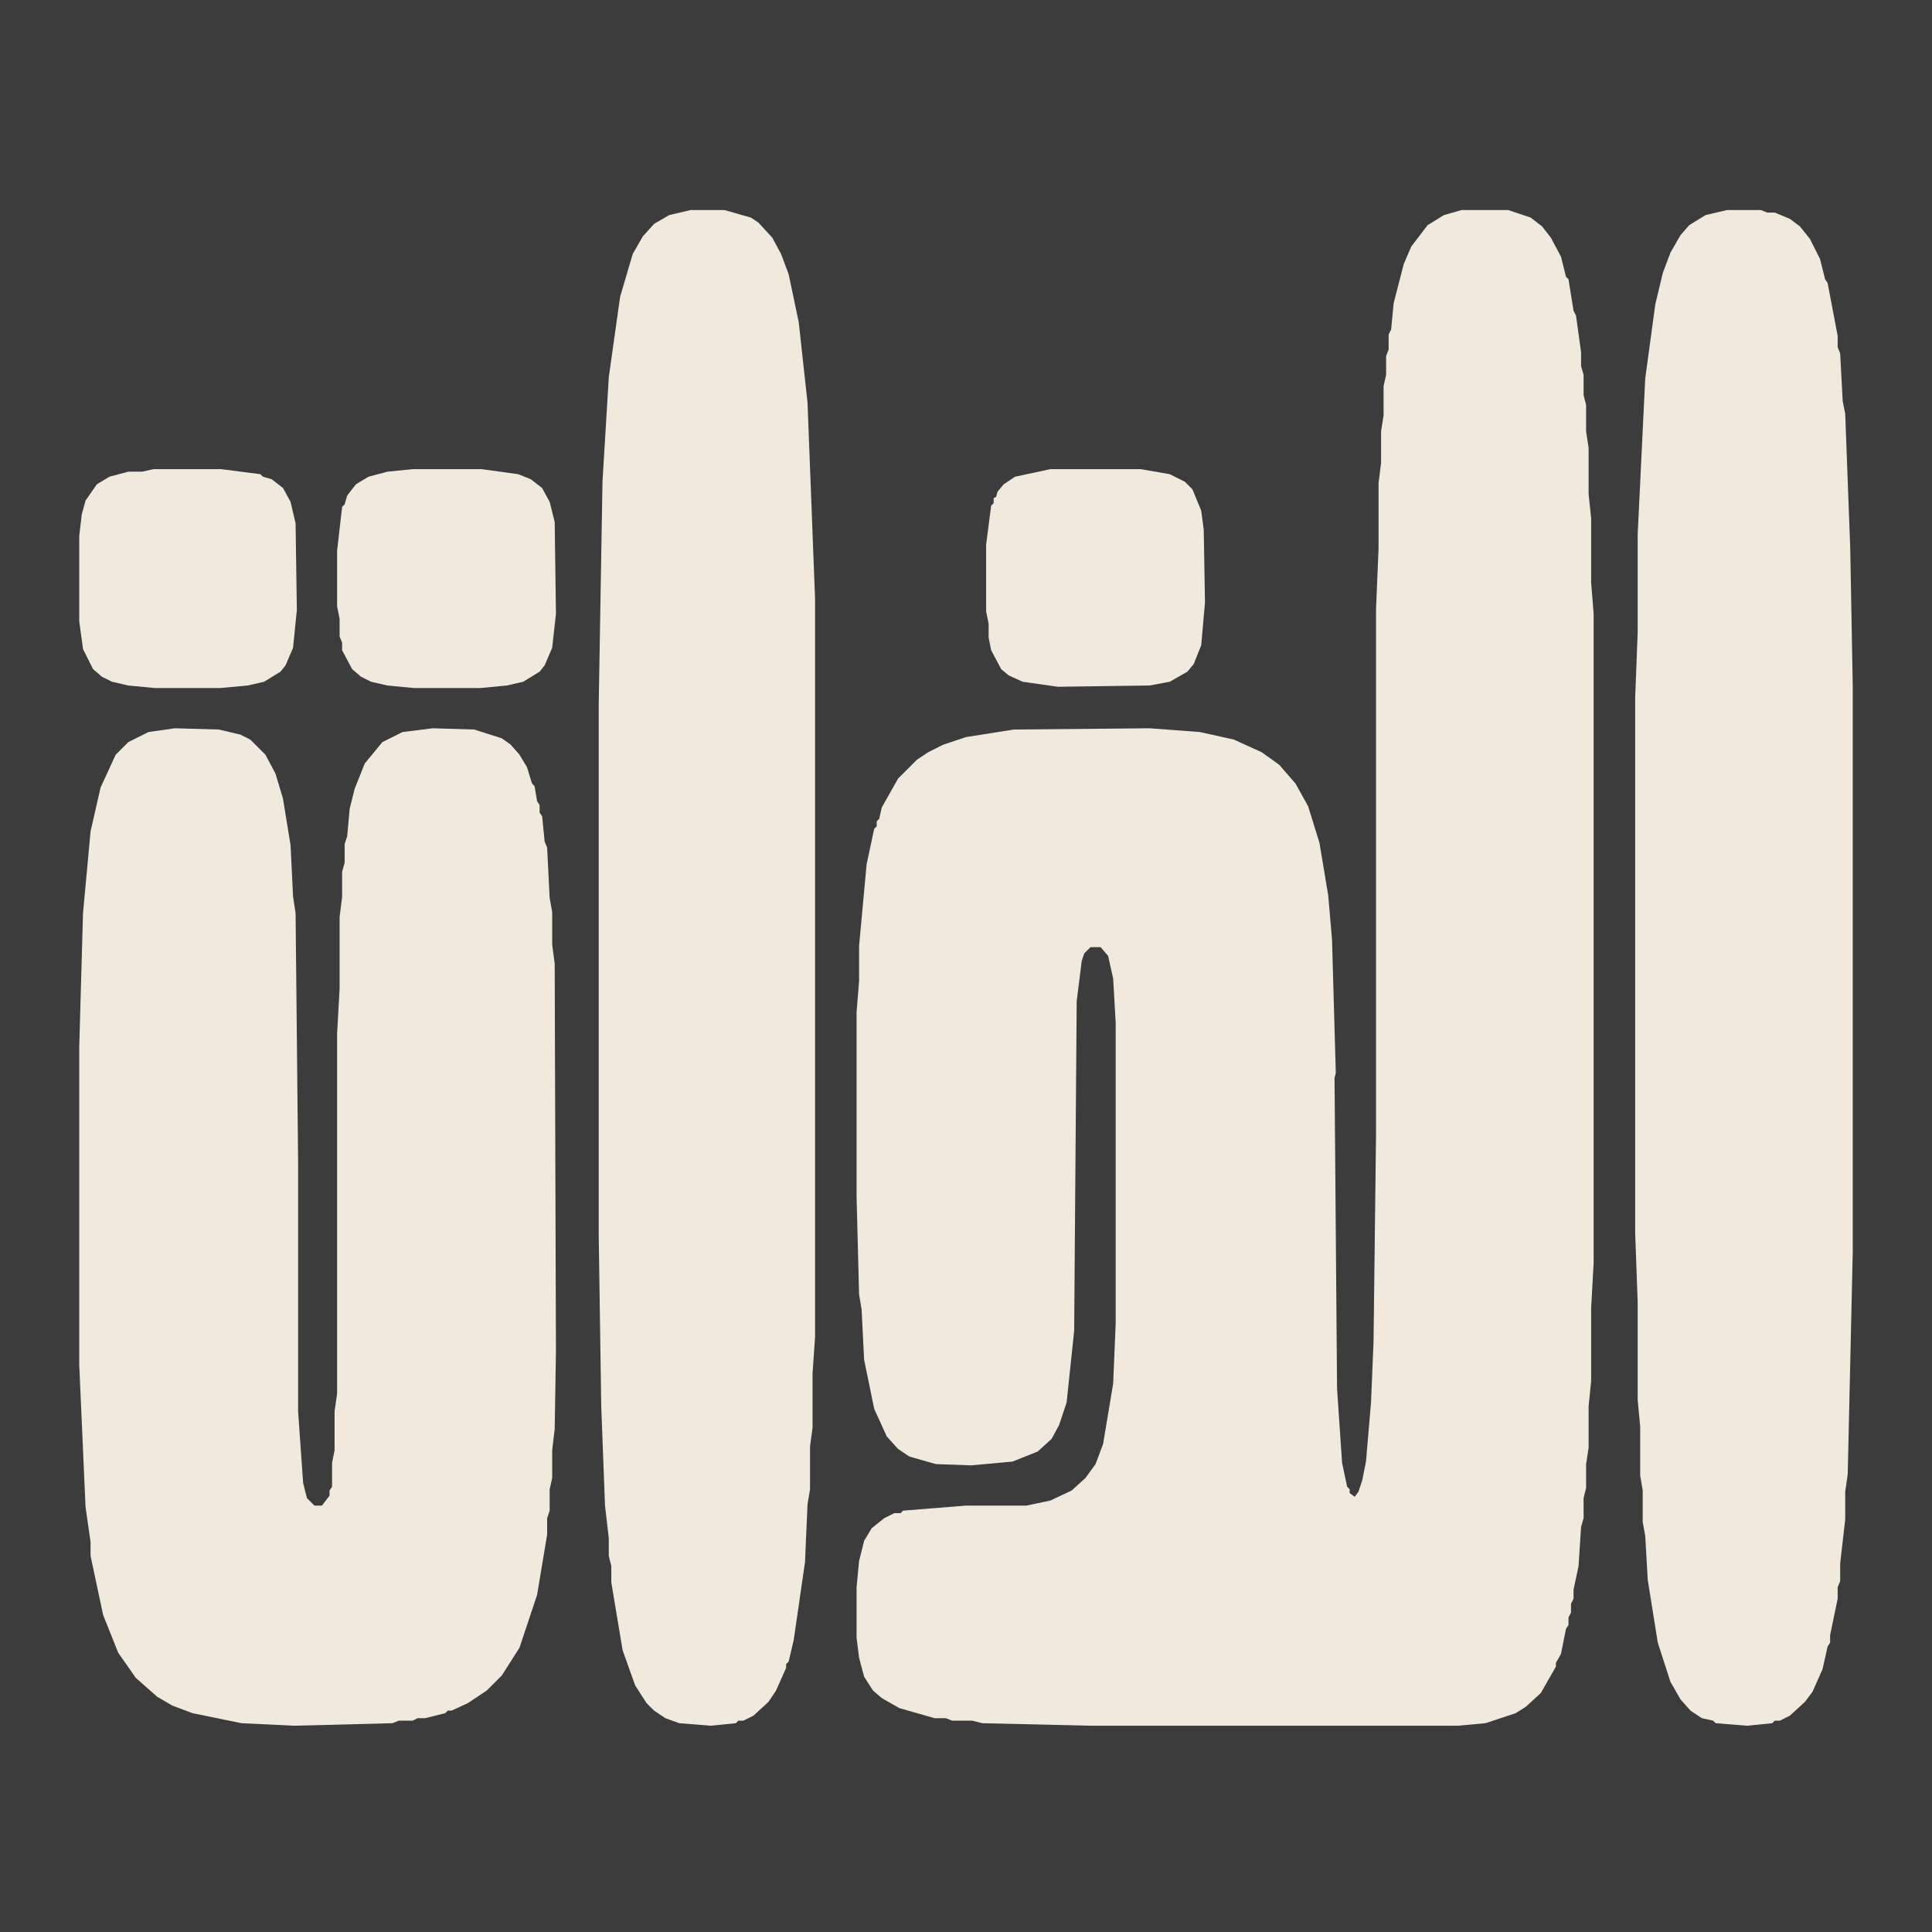
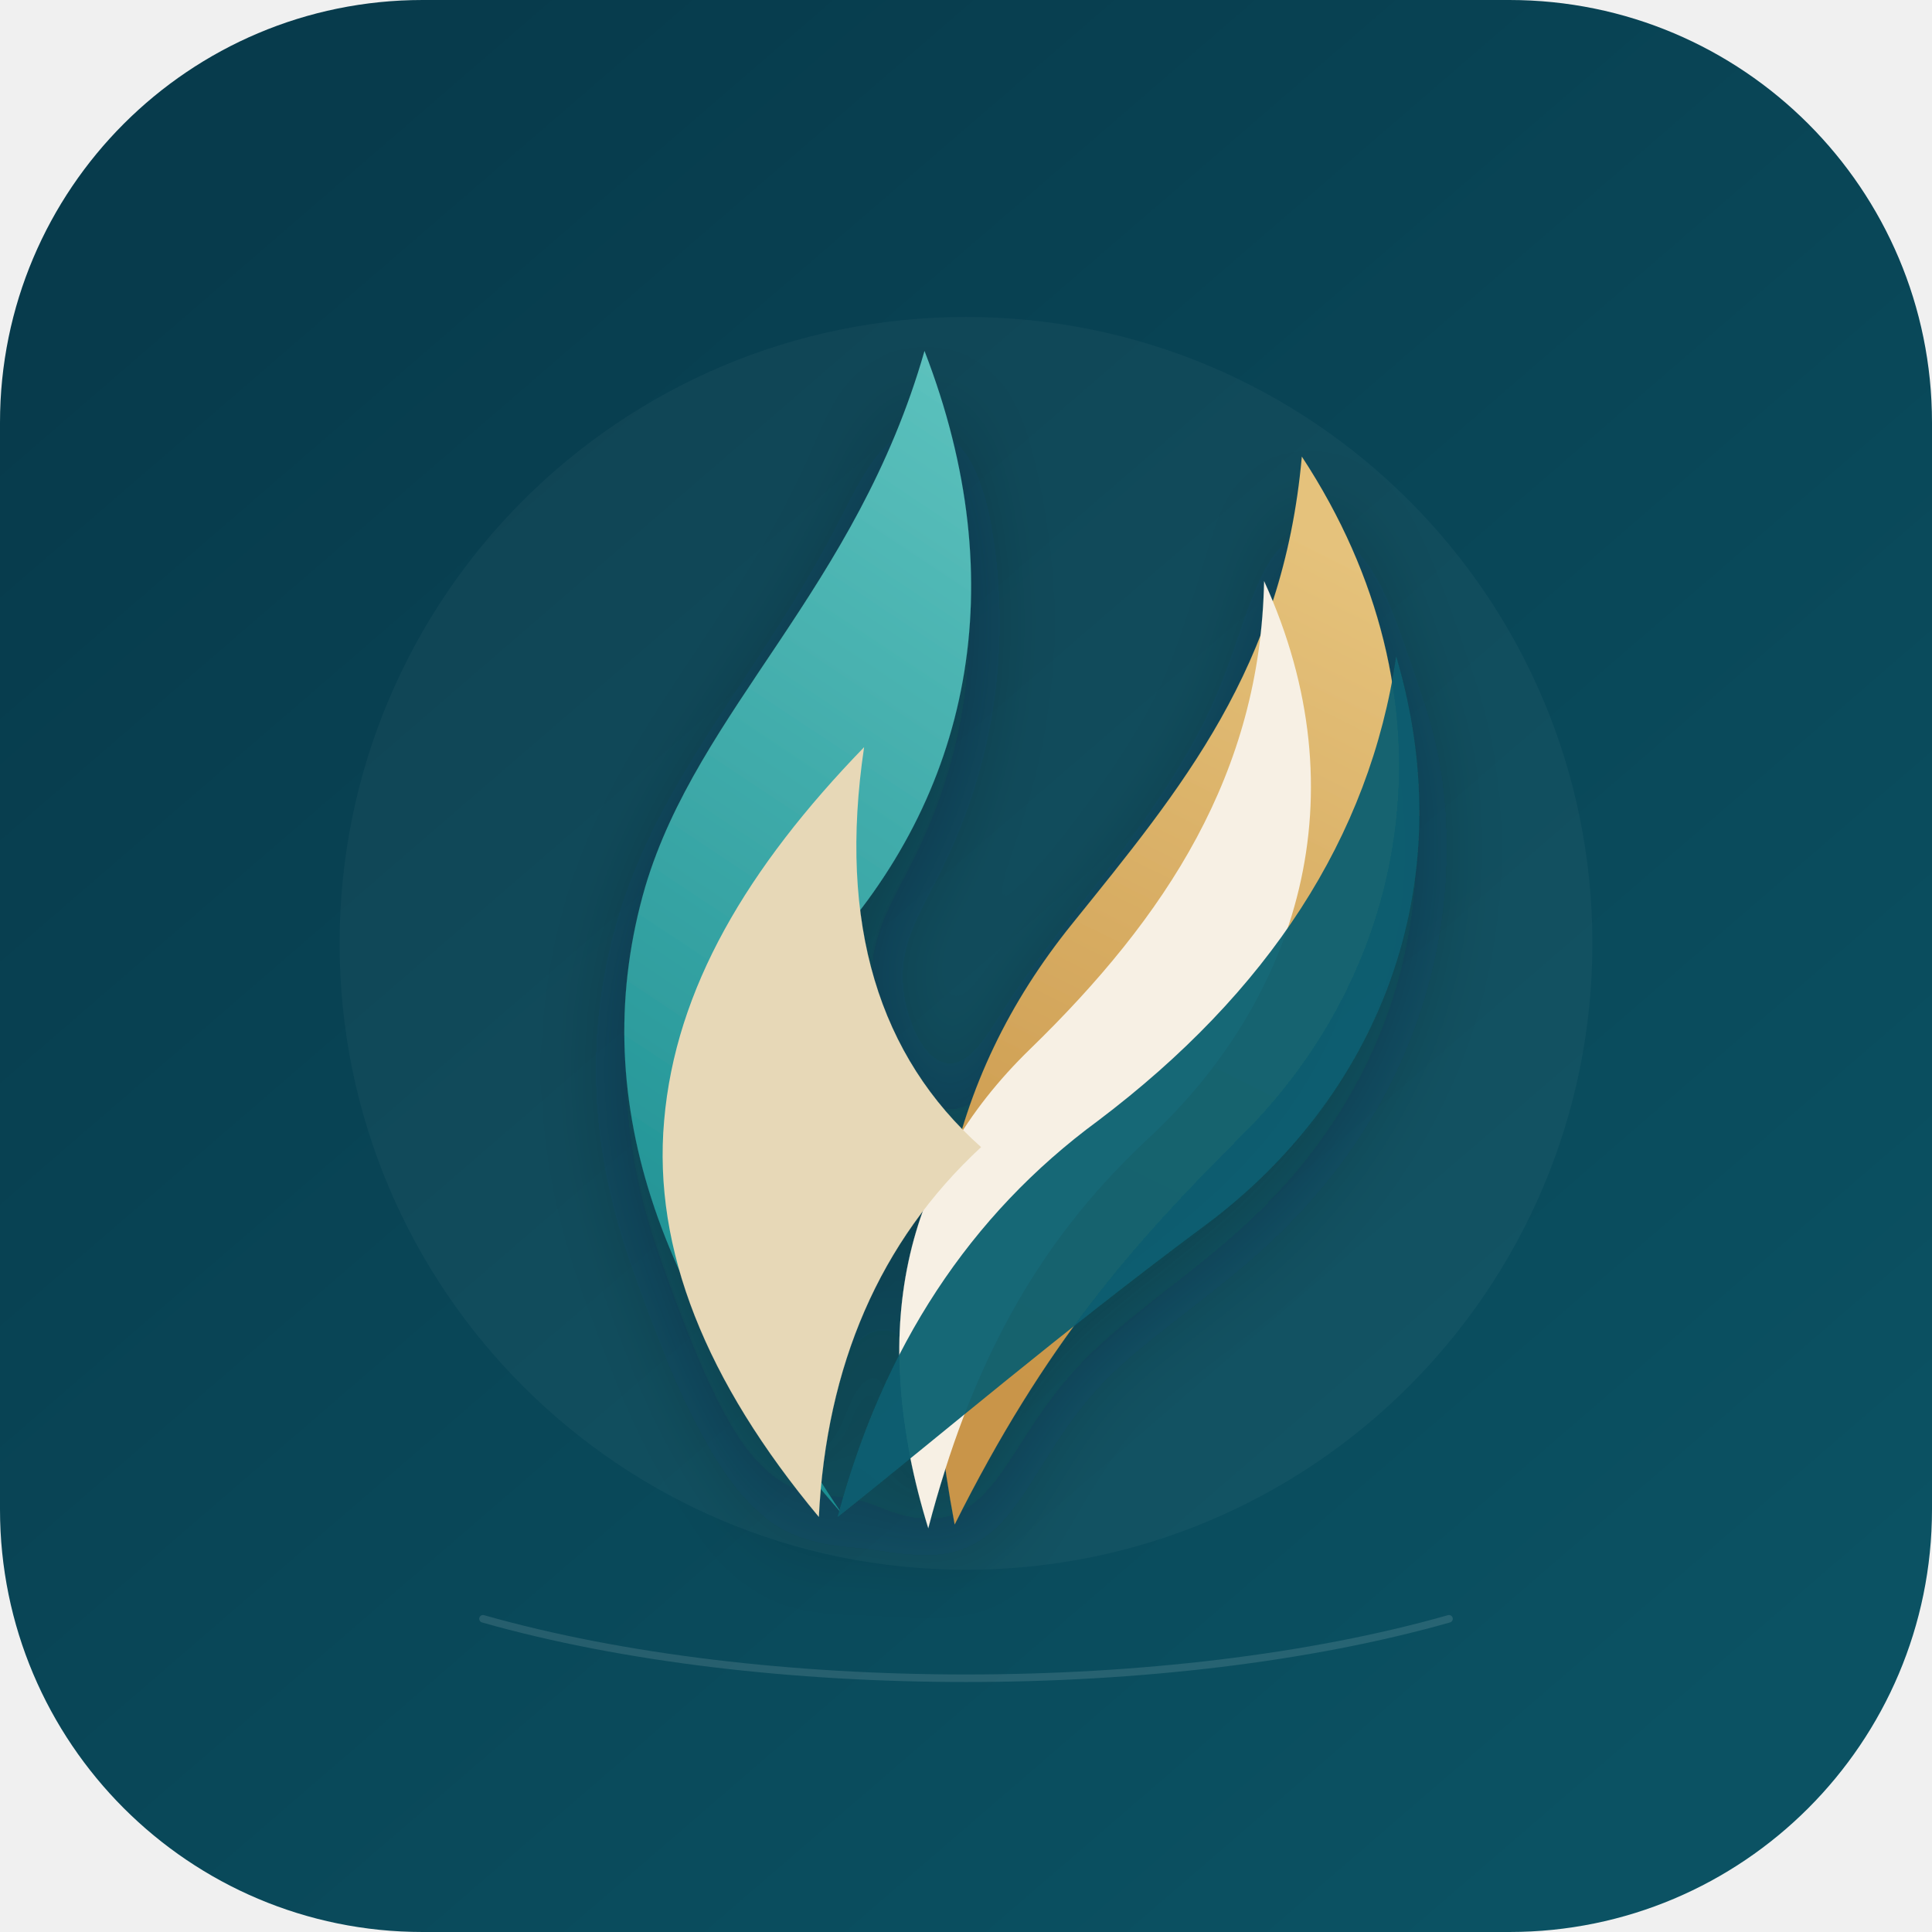
- <svg xmlns="http://www.w3.org/2000/svg" viewBox="0 0 1536 1536" role="img" aria-label="الذات" data-brand-version="20260930-vector">
-   <rect width="1536" height="1536" fill="#3C3C3C" />
-   <g fill="#F1E9DD">
-     <path d="M 118 582 L 102 590 L 92 600 L 80 626 L 72 661 L 66 726 L 63 832 L 63 1085 L 68 1198 L 72 1226 L 72 1237 L 82 1284 L 94 1314 L 108 1334 L 125 1349 L 137 1356 L 153 1362 L 192 1370 L 234 1372 L 312 1370 L 317 1368 L 328 1368 L 332 1366 L 338 1366 L 354 1362 L 356 1360 L 359 1360 L 372 1354 L 387 1344 L 399 1332 L 413 1310 L 427 1268 L 435 1220 L 435 1207 L 437 1201 L 437 1184 L 439 1175 L 439 1153 L 441 1136 L 442 1074 L 441 766 L 439 751 L 439 725 L 437 714 L 435 674 L 433 669 L 431 649 L 429 646 L 429 640 L 427 637 L 425 625 L 423 623 L 419 610 L 413 600 L 406 592 L 399 587 L 377 580 L 344 579 L 320 582 L 304 590 L 290 607 L 282 627 L 278 643 L 276 665 L 274 671 L 274 686 L 272 693 L 272 713 L 270 729 L 270 786 L 268 822 L 268 1108 L 266 1122 L 266 1153 L 264 1163 L 264 1182 L 262 1185 L 262 1189 L 256 1197 L 250 1197 L 244 1191 L 241 1179 L 237 1122 L 237 923 L 235 726 L 233 713 L 231 672 L 225 635 L 219 615 L 211 600 L 199 588 L 191 584 L 174 580 L 139 579 Z" />
-     <path d="M 798 385 L 793 391 L 792 395 L 790 396 L 790 400 L 788 402 L 784 433 L 784 486 L 786 496 L 786 507 L 788 517 L 796 532 L 802 537 L 813 542 L 841 546 L 914 545 L 930 542 L 944 534 L 949 528 L 955 513 L 958 479 L 957 421 L 955 406 L 948 389 L 942 383 L 930 377 L 907 373 L 835 373 L 807 379 Z" />
-     <path d="M 283 385 L 276 394 L 274 401 L 272 403 L 268 438 L 268 482 L 270 492 L 270 506 L 272 511 L 272 517 L 280 532 L 287 538 L 295 542 L 308 545 L 329 547 L 382 547 L 403 545 L 416 542 L 429 534 L 433 529 L 439 515 L 442 488 L 441 415 L 437 399 L 431 388 L 422 381 L 412 377 L 383 373 L 328 373 L 308 375 L 293 379 Z" />
-     <path d="M 77 385 L 68 398 L 65 409 L 63 426 L 63 494 L 66 516 L 74 532 L 81 538 L 89 542 L 102 545 L 123 547 L 175 547 L 197 545 L 210 542 L 223 534 L 227 529 L 233 515 L 236 485 L 235 416 L 231 399 L 225 388 L 216 381 L 209 379 L 207 377 L 176 373 L 122 373 L 113 375 L 102 375 L 87 379 Z" />
-     <path d="M 1373 167 L 1356 171 L 1343 179 L 1336 187 L 1328 201 L 1322 217 L 1316 242 L 1308 301 L 1302 425 L 1302 503 L 1300 555 L 1300 980 L 1302 1035 L 1302 1113 L 1304 1134 L 1304 1173 L 1306 1185 L 1306 1210 L 1308 1221 L 1310 1256 L 1318 1306 L 1328 1337 L 1336 1351 L 1344 1360 L 1353 1366 L 1362 1368 L 1364 1370 L 1389 1372 L 1409 1370 L 1411 1368 L 1415 1368 L 1423 1364 L 1435 1353 L 1441 1345 L 1449 1327 L 1453 1309 L 1455 1306 L 1455 1300 L 1461 1271 L 1461 1262 L 1463 1257 L 1463 1243 L 1467 1208 L 1467 1186 L 1469 1172 L 1473 995 L 1473 546 L 1471 436 L 1467 329 L 1465 319 L 1463 281 L 1461 276 L 1461 267 L 1453 225 L 1451 222 L 1447 206 L 1439 190 L 1431 180 L 1423 174 L 1411 169 L 1405 169 L 1400 167 Z" />
-     <path d="M 1217 173 L 1199 167 L 1162 167 L 1148 171 L 1135 179 L 1122 196 L 1116 210 L 1108 241 L 1106 262 L 1104 266 L 1104 278 L 1102 283 L 1102 298 L 1100 307 L 1100 330 L 1098 343 L 1098 368 L 1096 384 L 1096 436 L 1094 484 L 1094 901 L 1092 1067 L 1090 1115 L 1086 1162 L 1083 1177 L 1080 1186 L 1077 1190 L 1073 1187 L 1073 1184 L 1071 1182 L 1067 1163 L 1063 1104 L 1061 857 L 1062 853 L 1059 747 L 1056 712 L 1049 670 L 1040 641 L 1030 623 L 1017 608 L 1003 598 L 981 588 L 954 582 L 914 579 L 806 580 L 768 586 L 750 592 L 738 598 L 729 604 L 714 619 L 701 642 L 699 651 L 697 653 L 697 657 L 695 659 L 689 687 L 683 752 L 683 780 L 681 805 L 681 951 L 683 1029 L 685 1041 L 687 1081 L 695 1120 L 705 1142 L 714 1152 L 723 1158 L 744 1164 L 772 1165 L 805 1162 L 825 1154 L 836 1144 L 842 1133 L 848 1115 L 854 1058 L 856 796 L 860 764 L 862 758 L 867 753 L 875 753 L 881 760 L 885 778 L 887 813 L 887 1052 L 885 1100 L 877 1148 L 871 1164 L 863 1175 L 852 1185 L 835 1193 L 816 1197 L 768 1197 L 718 1201 L 716 1203 L 711 1203 L 703 1207 L 693 1215 L 687 1225 L 683 1241 L 681 1262 L 681 1302 L 683 1318 L 687 1333 L 694 1344 L 701 1350 L 715 1358 L 743 1366 L 752 1366 L 757 1368 L 773 1368 L 781 1370 L 867 1372 L 1159 1372 L 1181 1370 L 1205 1362 L 1213 1357 L 1225 1346 L 1237 1325 L 1237 1322 L 1241 1315 L 1245 1295 L 1247 1292 L 1247 1286 L 1249 1282 L 1249 1275 L 1251 1271 L 1251 1264 L 1255 1245 L 1257 1214 L 1259 1207 L 1259 1191 L 1261 1183 L 1261 1164 L 1263 1151 L 1263 1118 L 1265 1098 L 1265 1040 L 1267 1004 L 1267 488 L 1265 463 L 1265 412 L 1263 393 L 1263 356 L 1261 343 L 1261 322 L 1259 314 L 1259 298 L 1257 291 L 1257 280 L 1253 251 L 1251 247 L 1247 222 L 1245 220 L 1241 204 L 1233 189 L 1226 180 Z" />
-     <path d="M 549 167 L 532 171 L 520 178 L 511 188 L 503 202 L 493 236 L 484 300 L 479 383 L 476 560 L 476 982 L 478 1118 L 481 1197 L 484 1223 L 484 1237 L 486 1245 L 486 1258 L 495 1312 L 505 1340 L 514 1354 L 520 1360 L 529 1366 L 540 1370 L 565 1372 L 585 1370 L 587 1368 L 591 1368 L 599 1364 L 611 1353 L 617 1344 L 625 1326 L 625 1323 L 627 1321 L 631 1304 L 640 1242 L 642 1196 L 644 1184 L 644 1150 L 646 1135 L 646 1092 L 648 1063 L 648 476 L 642 320 L 635 256 L 627 218 L 621 202 L 614 189 L 603 177 L 597 173 L 576 167 Z" />
+ <svg xmlns="http://www.w3.org/2000/svg" viewBox="0 0 512 512" role="img" aria-label="شعار ذات" data-brand-version="20261001-mobile">
+   <defs>
+     <linearGradient id="bg" x1="72" y1="48" x2="438" y2="472" gradientUnits="userSpaceOnUse">
+       <stop offset="0" stop-color="#073B4C" />
+       <stop offset="1" stop-color="#0B5263" />
+     </linearGradient>
+     <linearGradient id="teal" x1="164" y1="355" x2="326" y2="111" gradientUnits="userSpaceOnUse">
+       <stop offset="0" stop-color="#1C8F92" />
+       <stop offset="1" stop-color="#63C7C2" />
+     </linearGradient>
+     <linearGradient id="gold" x1="275" y1="371" x2="380" y2="159" gradientUnits="userSpaceOnUse">
+       <stop offset="0" stop-color="#C99548" />
+       <stop offset="1" stop-color="#E5C27B" />
+     </linearGradient>
+     <filter id="shadow" x="-20%" y="-20%" width="140%" height="140%">
+       <feDropShadow dx="0" dy="10" stdDeviation="12" flood-color="#032A35" flood-opacity=".28" />
+     </filter>
+   </defs>
+   <rect width="512" height="512" rx="112" fill="url(#bg)" />
+   <circle cx="256" cy="250" r="166" fill="#FFFFFF" opacity=".035" />
+   <g filter="url(#shadow)">
+     <path d="M253 404c-13-69-2-118 31-159 29-36 56-68 61-124 42 64 30 135-17 181-28 28-51 54-75 102Z" fill="url(#gold)" />
+     <path d="M223 401c-49-56-68-111-52-166 14-47 56-79 74-142 24 62 12 118-27 160-31 34-38 85 5 148Z" fill="url(#teal)" />
+     <path d="M246 405c-16-52-7-94 27-127 36-35 61-73 62-124 26 57 9 111-31 148-30 28-47 61-58 103Z" fill="#F7F0E4" />
+     <path d="M222 402c12-45 35-80 69-105 45-34 72-75 79-123 18 61-5 117-51 151-39 29-68 54-97 77Z" fill="#0A5F70" opacity=".94" />
+     <path d="M217 402c-30-36-44-71-41-105 3-35 22-67 53-99-7 47 4 82 31 106-27 25-41 58-43 98Z" fill="#E7D8B7" />
  </g>
+   <path d="M128 429c74 21 182 21 256 0" fill="none" stroke="#FFFFFF" stroke-opacity=".12" stroke-width="2" stroke-linecap="round" />
</svg>
